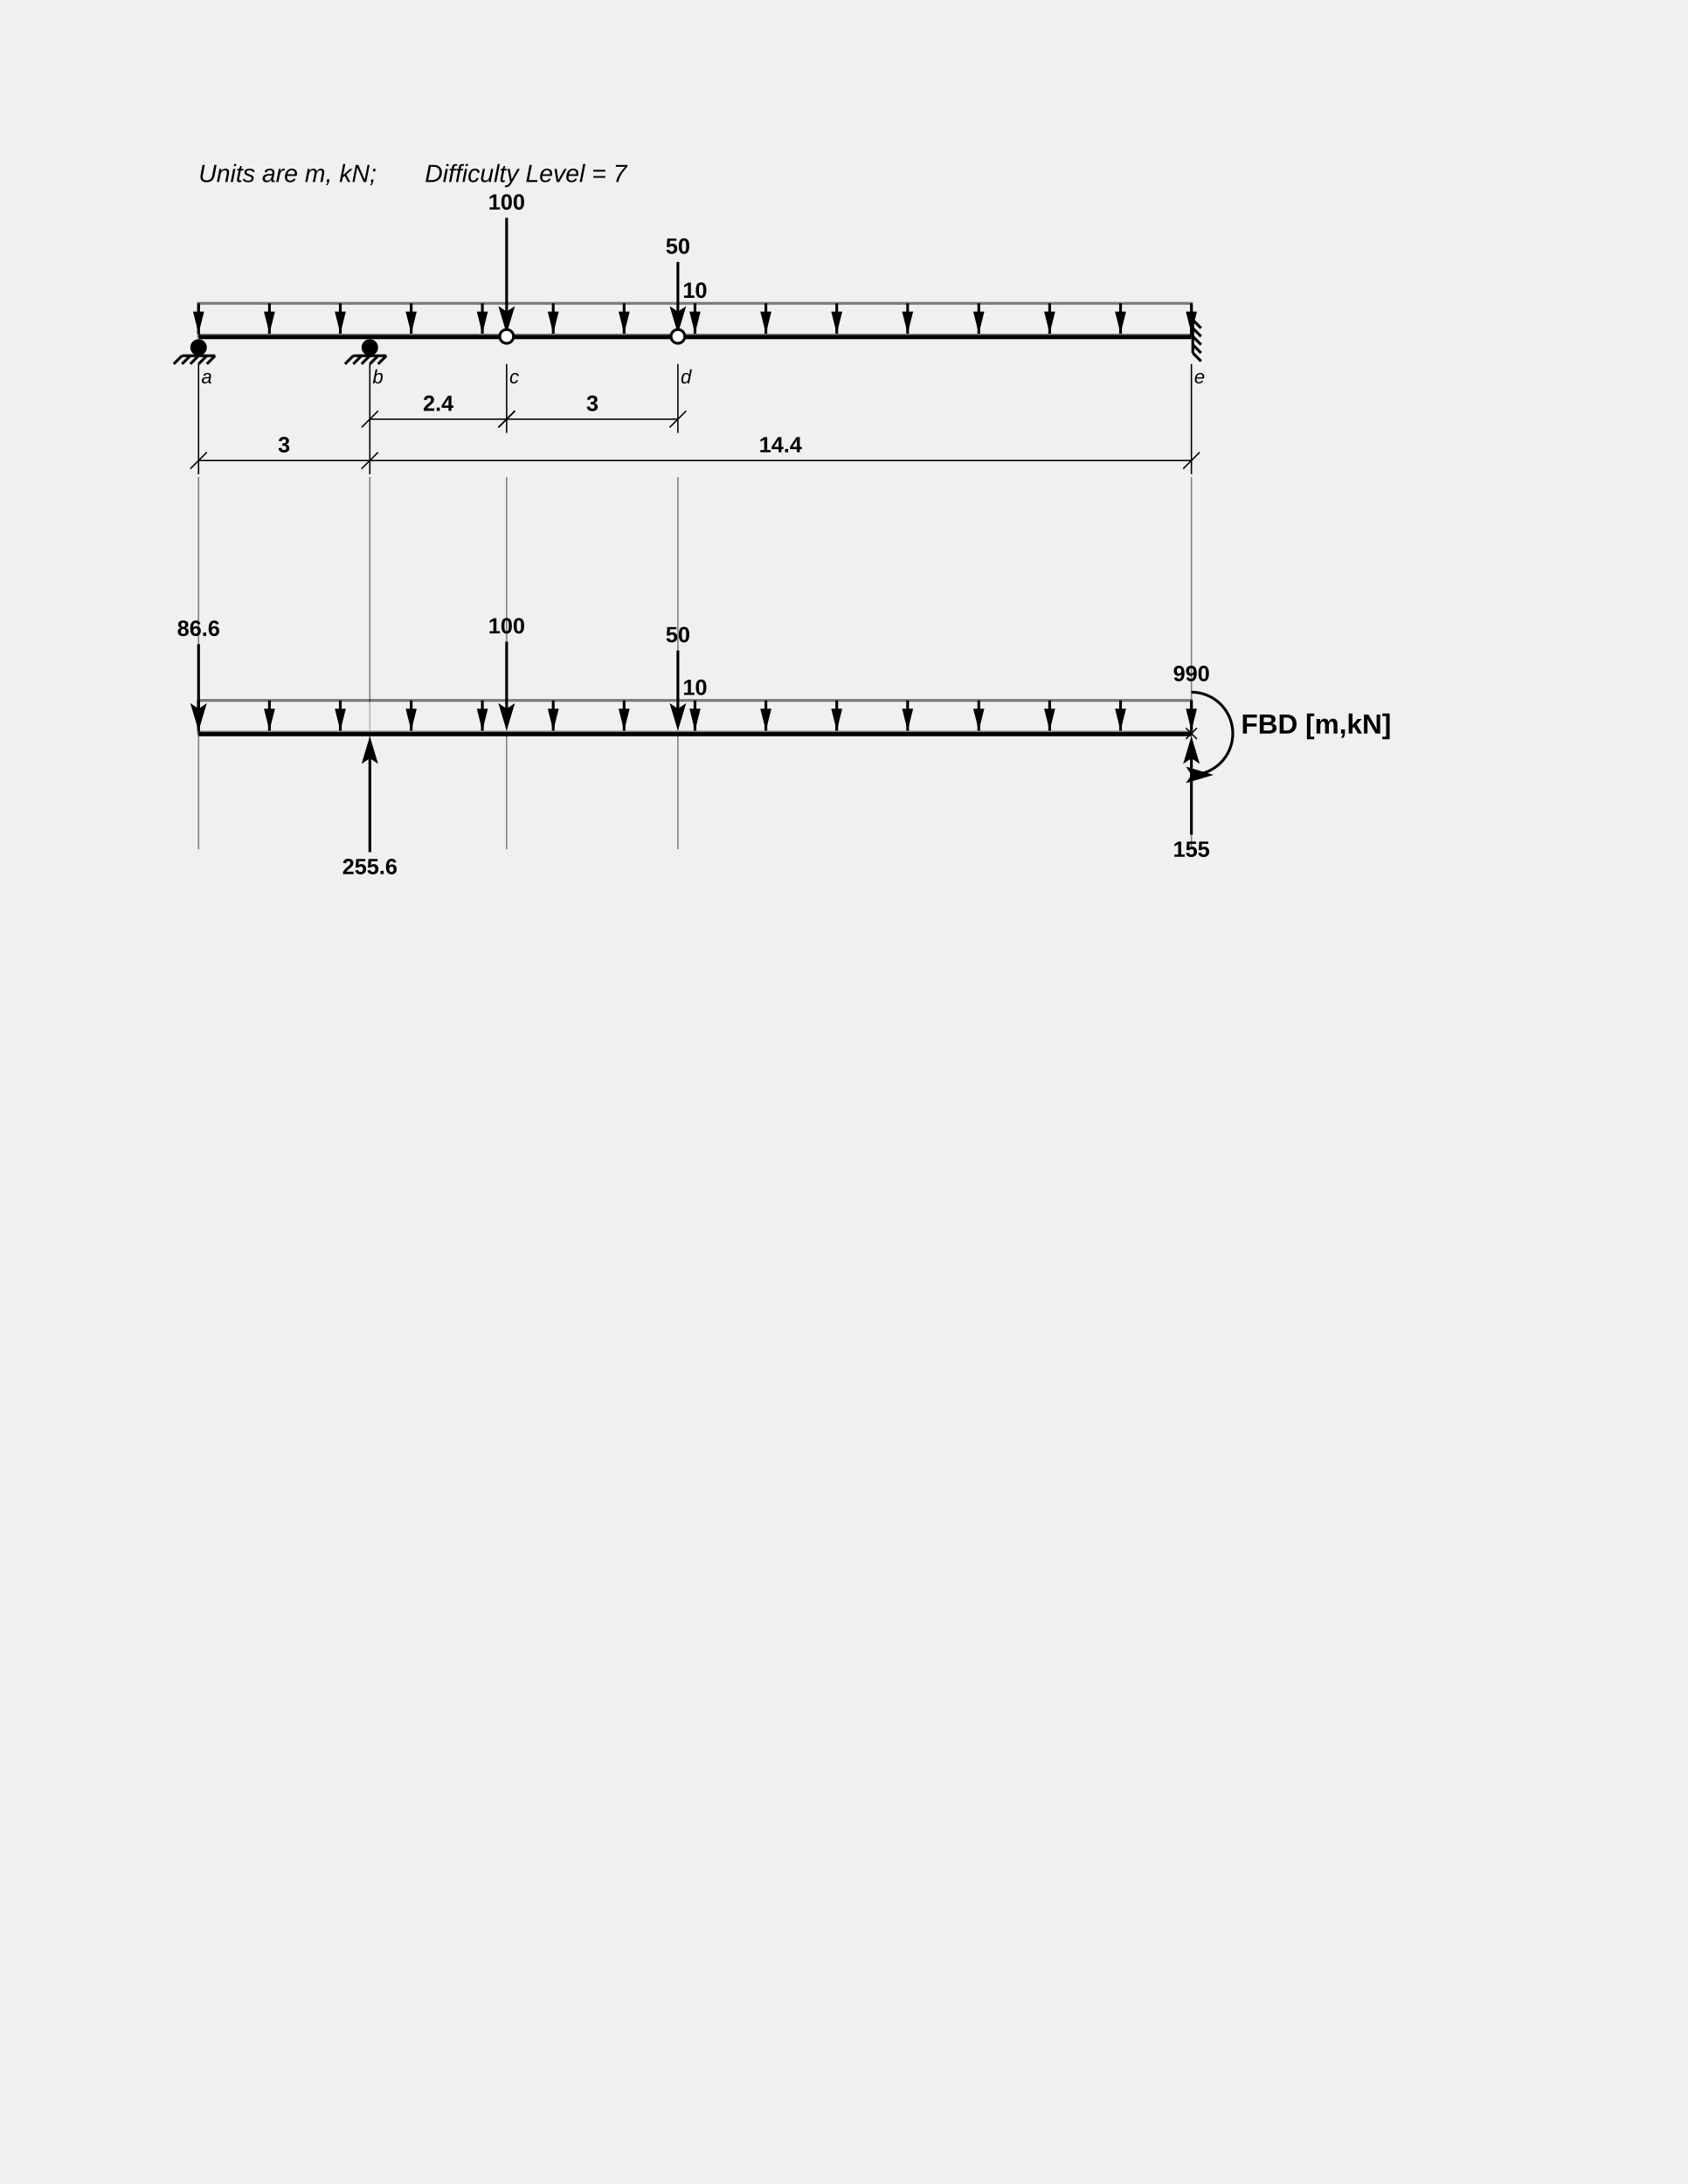
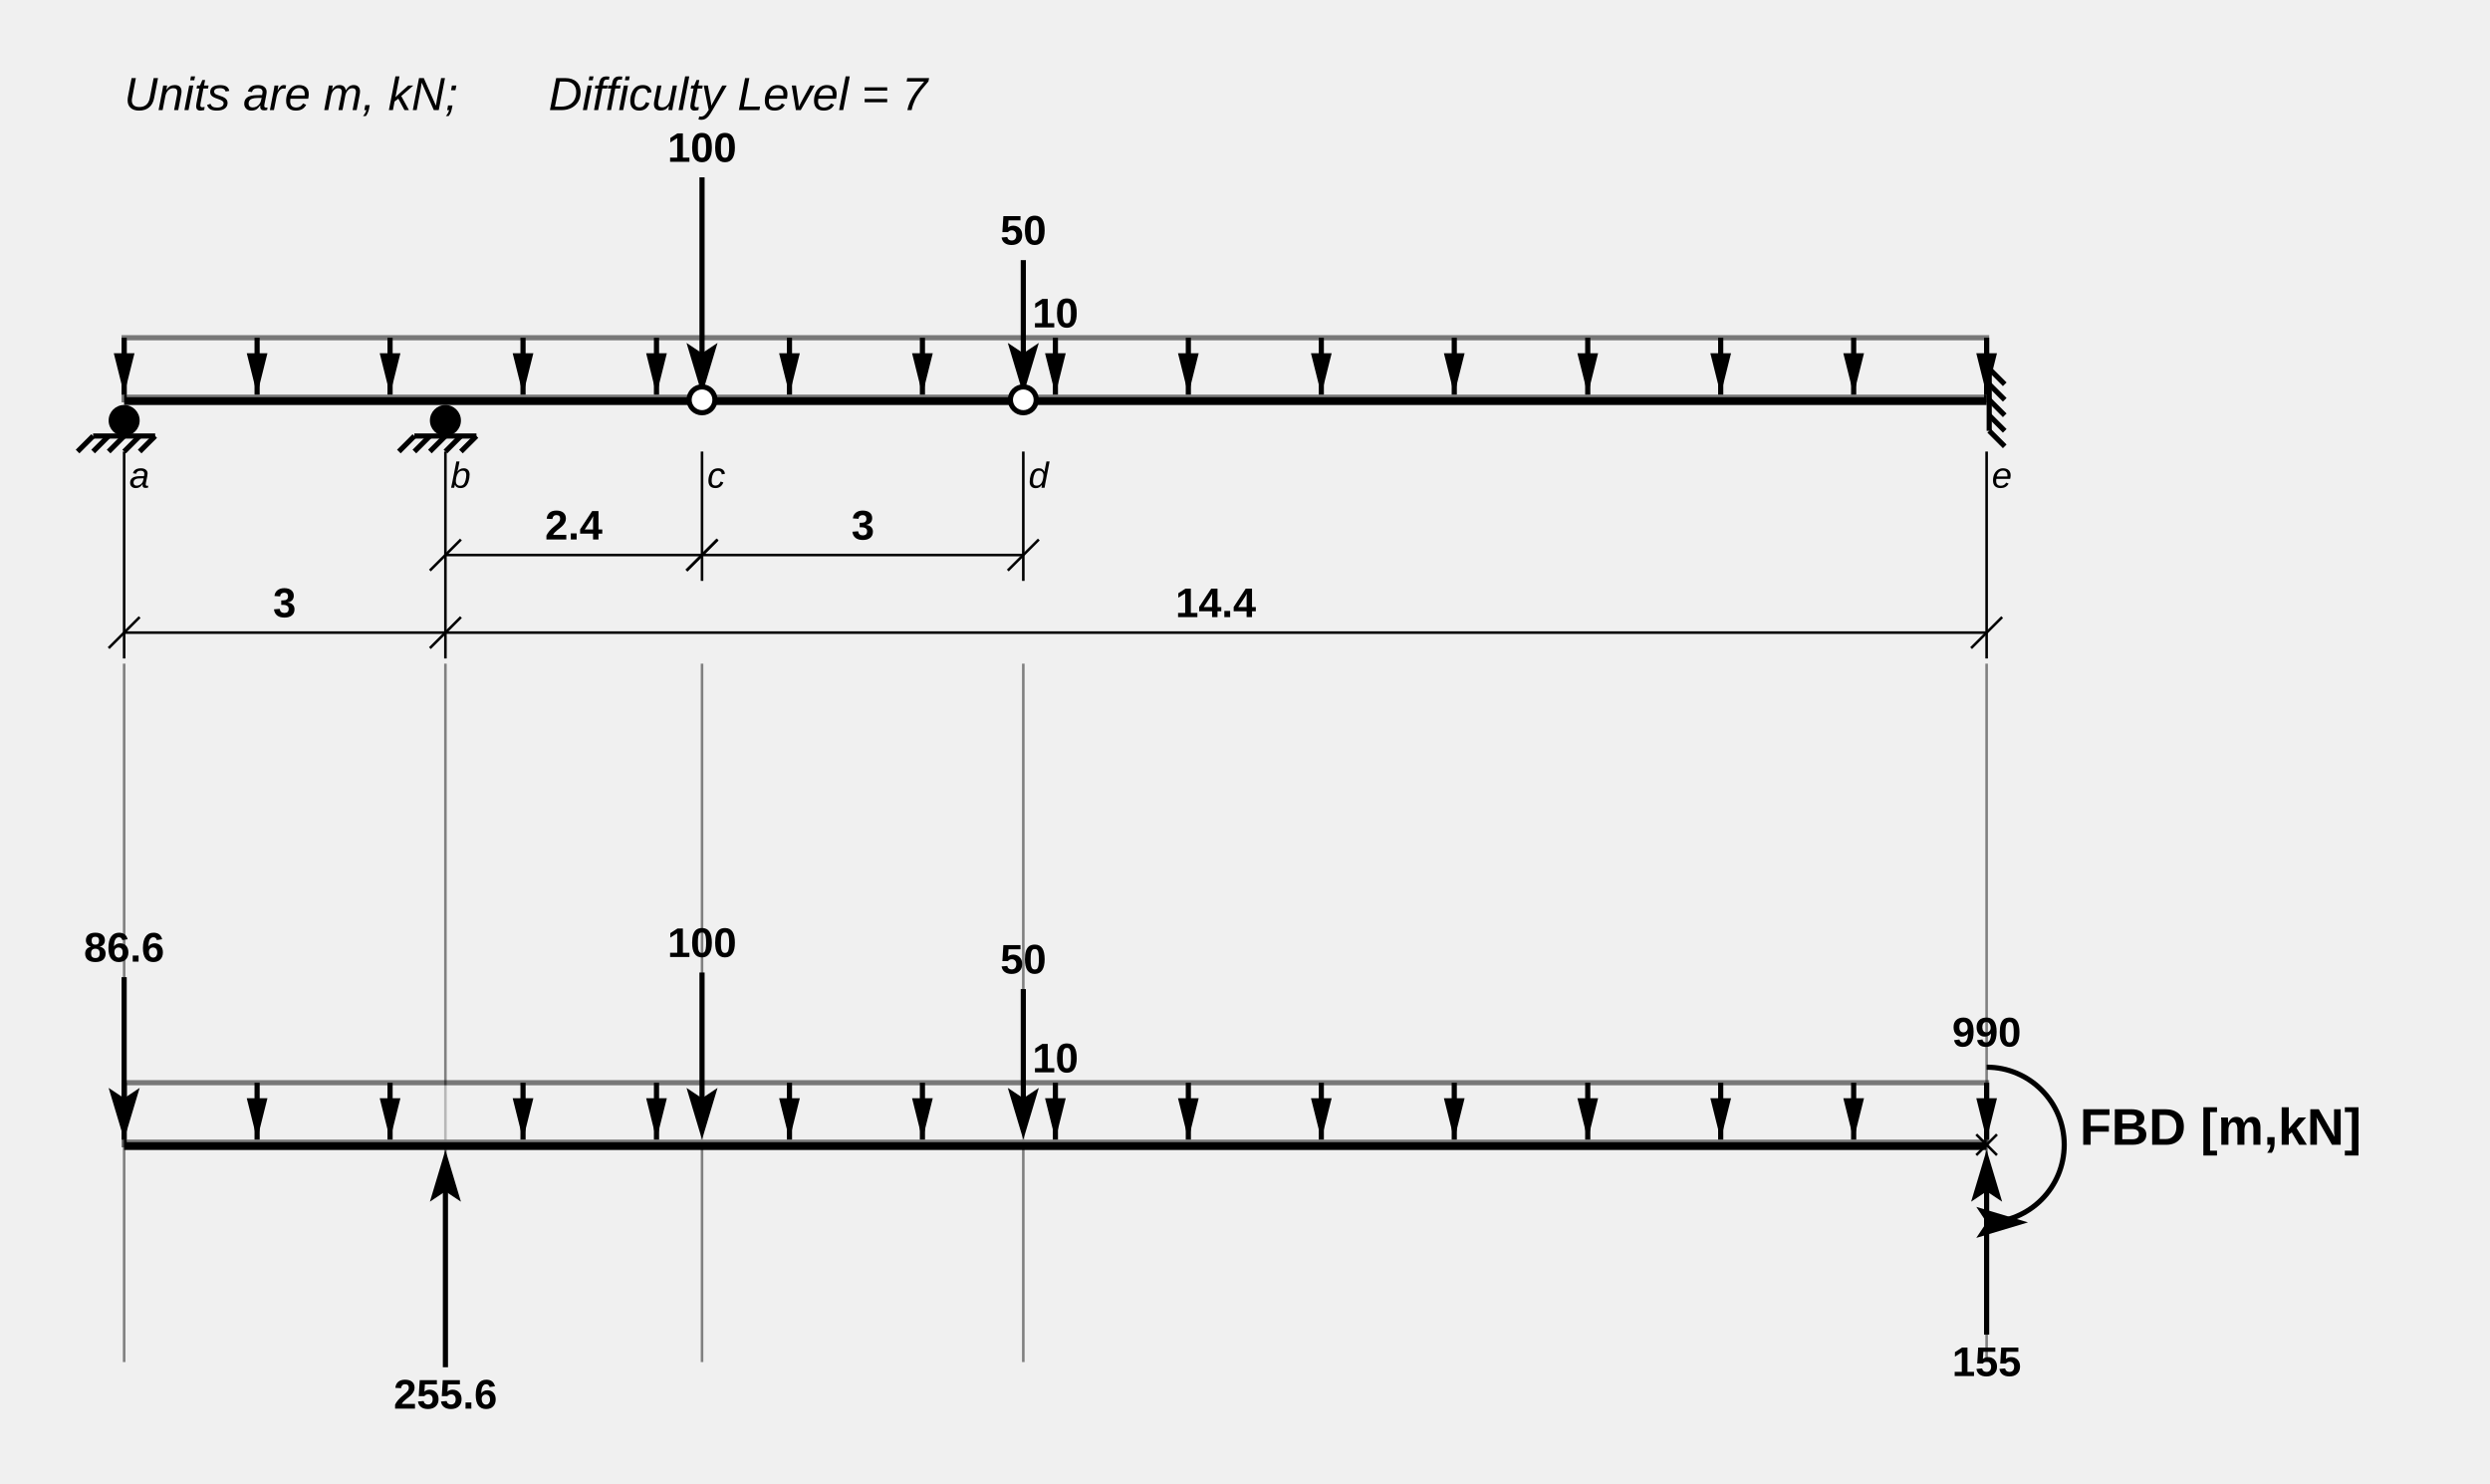
- <svg xmlns="http://www.w3.org/2000/svg" xmlns:xlink="http://www.w3.org/1999/xlink" version="1.1" width="8.5in" height="11.0in" viewBox="0 0 612 792">
-   <defs>
-     <style type="text/css">
+ <svg xmlns="http://www.w3.org/2000/svg" xmlns:xlink="http://www.w3.org/1999/xlink" id="svg283" viewBox="0 0 481.282 286.803" height="3.983in" width="6.684in" version="1.1">
+   <defs id="defs61">
+     <style id="style2" type="text/css">
    .elem {
	stroke-width: 2.0;
	stroke: black;
	}
    path.dim {
       stroke-width: 0.5;
       stroke: black;
       }
    path.guides {
       stroke-width: 0.5;
       stroke: grey;
       }
    text.dwglabel {
       font-family: Verdana, Arial;
       font-size: 10px;
       font-weight: bold;
       fill: black;
       text-align: center;
       text-anchor: start;
       }
    text.dim {
       font-family: Verdana, Arial;
       font-size: 8px;
       font-weight: bold;
       fill: black;
       text-align: center;
       text-anchor: middle;
       }
    text.guides {
       font-family: Verdana, Arial;
       font-size: 8px;
       font-weight: normal;
       font-style: italic;
       fill: black;
       text-align: center;
       text-anchor: middle;
       }
    text.vmlabel {
       font-family: Verdana, Arial;
       font-size: 8px;
       font-style: italic;
       fill: black;
       }
    text.notes {
       font-family: Verdana, Arial;
       font-size: 9px;
       font-weight: normal;
       font-style: italic;
       fill: black;
       text-align: center;
       text-anchor: left;
       }
    text.ptlabel {
       font-family: Verdana, Arial;
       font-size: 7px;
       font-style: italic;
       fill: black;
       text-align: center;
       text-anchor: start;
       }
     path.cload {
       fill: none;
       stroke-width: 1;
       stroke: black; 
       marker-end: url(#CLArrowEnd);
     }
      path.mload {
       fill: none;
       stroke-width: 1;
       stroke: black; 
       marker-end: url(#MLArrowEnd);
     }
      path.mloadInkscape {
       fill: none;
       stroke-width: 1;
       stroke: black; 
       marker-end: url(#MLArrowStart);
     }
     polygon.dload {
       fill: rgb(240,240,240);
       opacity: 0.5; /* if &lt; 1, REALLY slows down printing of the pdfs */
       stroke-width: 1;
       stroke: black; 
     }
     path.dload {
       fill: none;
       stroke-width: 1;
       stroke: black; 
       marker-end: url(#DLArrowEnd);
     }
     path.dloadna {
       fill: none;
       stroke-width: 1;
       stroke: black; 
     }
     path.vdiag {
       fill: url(#crosshatch45);
       stroke-width: 1;
       stroke: black; 
     }
     path.mdiag {
       fill: url(#crosshatch45);
       stroke-width: 1;
       stroke: black; 
     }

    </style>
-     <g id="PinnedSupport" transform="translate(0,1.0)">
-       <path d="M 0 0 l 4 6 l -8 0 z" stroke="black" stroke-width="0" fill="black" opacity="1.0" />
-       <path d="M -6 6 l 12 0" stroke="black" stroke-width="1" fill="none" />
-       <path d="M 6 6 l -3 3 m 0 -3 l -3 3 m 0 -3 l -3 3 m 0 -3 l -3 3 m 0 -3 l -3 3" stroke="black" stroke-width="1" fill="none" />
-     </g>
-     <g id="RollerSupport" transform="translate(0,1.0)">
-       <circle cx="0" cy="3" r="3" stroke="black" stroke-width="0" fill="black" opacity="1.0" />
-       <path d="M -6 6 l 12 0" stroke="black" stroke-width="1" fill="none" />
-       <path d="M 6 6 l -3 3 m 0 -3 l -3 3 m 0 -3 l -3 3 m 0 -3 l -3 3 m 0 -3 l -3 3" stroke="black" stroke-width="1" fill="none" />
-     </g>
-     <g id="LFixedSupport" transform="translate(-0.5,0)">
-       <path d="M 0 -6 l 0 12" stroke="black" stroke-width="1" fill="none" />
-       <path d="M 0 -6 l -3 3 m 3 0 l -3 3 m 3 0 l -3 3 m 3 0 l -3 3 m 3 0 l -3 3" stroke="black" stroke-width="1" fill="none" />
+     <g transform="translate(0,1)" id="PinnedSupport">
+       <path style="opacity:1;fill:#000000;stroke:#000000;stroke-width:0" id="path4" d="M 0,0 4,6 H -4 Z" />
+       <path style="fill:none;stroke:#000000;stroke-width:1" id="path6" d="M -6,6 H 6" />
+       <path style="fill:none;stroke:#000000;stroke-width:1" id="path8" d="M 6,6 3,9 M 3,6 0,9 M 0,6 -3,9 m 0,-3 -3,3 m 0,-3 -3,3" />
+     </g>
+     <g transform="translate(0,1)" id="RollerSupport">
+       <circle style="opacity:1;fill:#000000;stroke:#000000;stroke-width:0" id="circle11" r="3" cy="3" cx="0" />
+       <path style="fill:none;stroke:#000000;stroke-width:1" id="path13" d="M -6,6 H 6" />
+       <path style="fill:none;stroke:#000000;stroke-width:1" id="path15" d="M 6,6 3,9 M 3,6 0,9 M 0,6 -3,9 m 0,-3 -3,3 m 0,-3 -3,3" />
+     </g>
+     <g transform="translate(-0.5)" id="LFixedSupport">
+       <path style="fill:none;stroke:#000000;stroke-width:1" id="path18" d="M 0,-6 V 6" />
+       <path style="fill:none;stroke:#000000;stroke-width:1" id="path20" d="m 0,-6 -3,3 m 3,0 -3,3 m 3,0 -3,3 m 3,0 -3,3 m 3,0 -3,3" />
    </g>
    <g id="RFixedSupport">
-       <use xlink:href="#LFixedSupport" transform="scale(-1,1)" />
+       <use height="100%" width="100%" y="0" x="0" id="use23" transform="scale(-1,1)" xlink:href="#LFixedSupport" />
    </g>
    <g id="Hinge">
-       <circle cx="0" cy="0" r="2.5" stroke="black" stroke-width="1" fill="white" />
+       <circle style="fill:#ffffff;stroke:#000000;stroke-width:1" id="circle26" r="2.5" cy="0" cx="0" />
    </g>
    <g id="ShearRelease">
-       <rect x="-3" y="-6" width="6" height="12" stroke="none" fill="white" />
-       <circle cx="0" cy="-6" r="2" stroke="black" strokewidth="0.5" fill="white" />
-       <circle cx="0" cy="0" r="2" stroke="black" strokewidth="0.5" fill="white" />
-       <circle cx="0" cy="6" r="2" stroke="black" strokewidth="0.5" fill="white" />
-       <path d="M -3 -9 l 0 18 M 3 -9 l 0 18" stroke="black" stroke-width="1" />
-     </g>
-     <marker id="DLArrowStart" markerUnits="userSpaceOnUse" markerWidth="8" markerHeight="4" orient="auto" viewBox="0 0 8 4" refX="0" refY="2">
-       <path d="M 0 2 l 8 -2 l 0 4 z" />
-     </marker>
-     <marker id="DLArrowEnd" markerUnits="userSpaceOnUse" markerWidth="8" markerHeight="4" orient="auto" viewBox="0 0 8 4" refX="8" refY="2">
-       <path d="M 0 0 l 8 2 l -8 2 z" />
-     </marker>
-     <marker id="CLArrowStart" markerUnits="userSpaceOnUse" markerWidth="10.0" markerHeight="6" orient="auto" viewBox="0 0 10 6" refX="3.0" refY="3">
-       <path d="M 0 3 l 10 -3 l -2 3 l 2 3 z" />
-     </marker>
-     <marker id="CLArrowEnd" markerUnits="userSpaceOnUse" markerWidth="10.0" markerHeight="6" orient="auto" viewBox="0 0 10 6" refX="7.0" refY="3">
-       <path d="M 0 0 l 10 3 l -10 3 l 2 -3 z" />
-     </marker>
-     <marker id="MLArrowStart" markerUnits="userSpaceOnUse" markerWidth="10.0" markerHeight="6" orient="auto" viewBox="0 0 10 6" refX="8" refY="3">
-       <path d="M 10 0 l -10 3 l 10 3 l -2 -3 z" />
-     </marker>
-     <marker id="MLArrowEnd" markerUnits="userSpaceOnUse" markerWidth="10.0" markerHeight="6" orient="auto" viewBox="0 0 10 6" refX="2" refY="3">
-       <path d="M 0 0 l 10 3 l -10 3 l 2 -3 z" />
-     </marker>
-     <pattern id="crosshatch45" patternUnits="userSpaceOnUse" x="0" y="0" width="10" height="10" viewBox="0 0 10 10">
-       <path d="M 0 0 L 10 10" fill="none" stroke="grey" stroke-width="0.2" />
+       <rect style="fill:#ffffff;stroke:none" id="rect29" height="12" width="6" y="-6" x="-3" />
+       <circle style="fill:#ffffff;stroke:#000000" id="circle31" strokewidth="0.5" r="2" cy="-6" cx="0" />
+       <circle style="fill:#ffffff;stroke:#000000" id="circle33" strokewidth="0.5" r="2" cy="0" cx="0" />
+       <circle style="fill:#ffffff;stroke:#000000" id="circle35" strokewidth="0.5" r="2" cy="6" cx="0" />
+       <path style="stroke:#000000;stroke-width:1" id="path37" d="M -3,-9 V 9 M 3,-9 V 9" />
+     </g>
+     <marker refY="2" refX="0" viewBox="0 0 8 4" orient="auto" markerHeight="4" markerWidth="8" markerUnits="userSpaceOnUse" id="DLArrowStart">
+       <path id="path40" d="M 0,2 8,0 v 4 z" />
+     </marker>
+     <marker refY="2" refX="8" viewBox="0 0 8 4" orient="auto" markerHeight="4" markerWidth="8" markerUnits="userSpaceOnUse" id="DLArrowEnd">
+       <path id="path43" d="M 0,0 8,2 0,4 Z" />
+     </marker>
+     <marker refY="3" refX="3" viewBox="0 0 10 6" orient="auto" markerHeight="6" markerWidth="10" markerUnits="userSpaceOnUse" id="CLArrowStart">
+       <path id="path46" d="M 0,3 10,0 8,3 10,6 Z" />
+     </marker>
+     <marker refY="3" refX="7" viewBox="0 0 10 6" orient="auto" markerHeight="6" markerWidth="10" markerUnits="userSpaceOnUse" id="CLArrowEnd">
+       <path id="path49" d="M 0,0 10,3 0,6 2,3 Z" />
+     </marker>
+     <marker refY="3" refX="8" viewBox="0 0 10 6" orient="auto" markerHeight="6" markerWidth="10" markerUnits="userSpaceOnUse" id="MLArrowStart">
+       <path id="path52" d="M 10,0 0,3 10,6 8,3 Z" />
+     </marker>
+     <marker refY="3" refX="2" viewBox="0 0 10 6" orient="auto" markerHeight="6" markerWidth="10" markerUnits="userSpaceOnUse" id="MLArrowEnd">
+       <path id="path55" d="M 0,0 10,3 0,6 2,3 Z" />
+     </marker>
+     <pattern viewBox="0 0 10 10" height="10" width="10" y="0" x="0" patternUnits="userSpaceOnUse" id="crosshatch45">
+       <path id="path58" stroke-width="0.2" stroke="grey" fill="none" d="M 0 0 L 10 10" />
    </pattern>
  </defs>
-   <g transform="translate(72.0,122.0)">
-     <path class="elem" d="M 0 0 l 360.0 0" />
-     <g transform="translate(0.0,0.0)">
-       <polygon points="0,0 0,-12.0 360.0,-12.0 360.0,0" class="dload" />
-       <path class="dload" d="M 0.0 -12.0 L 0.0 -1.0" />
-       <path class="dload" d="M 25.7 -12.0 L 25.7 -1.0" />
-       <path class="dload" d="M 51.4 -12.0 L 51.4 -1.0" />
-       <path class="dload" d="M 77.1 -12.0 L 77.1 -1.0" />
-       <path class="dload" d="M 102.9 -12.0 L 102.9 -1.0" />
-       <path class="dload" d="M 128.6 -12.0 L 128.6 -1.0" />
-       <path class="dload" d="M 154.3 -12.0 L 154.3 -1.0" />
-       <path class="dload" d="M 180.0 -12.0 L 180.0 -1.0" />
-       <path class="dload" d="M 205.7 -12.0 L 205.7 -1.0" />
-       <path class="dload" d="M 231.4 -12.0 L 231.4 -1.0" />
-       <path class="dload" d="M 257.1 -12.0 L 257.1 -1.0" />
-       <path class="dload" d="M 282.9 -12.0 L 282.9 -1.0" />
-       <path class="dload" d="M 308.6 -12.0 L 308.6 -1.0" />
-       <path class="dload" d="M 334.3 -12.0 L 334.3 -1.0" />
-       <path class="dload" d="M 360.0 -12.0 L 360.0 -1.0" />
-       <text style="text-anchor: middle;" dx="0.0" dy="-2.0" y="-12.0" x="180.0" class="dim">10</text>
-     </g>
-     <g transform="translate(111.7,-1.0)">
-       <path class="cload" d="M 0 -42.0 l 0 39.0" />
-       <text y="-42.0" x="0" class="dim" dy="-3.0">100</text>
-     </g>
-     <g transform="translate(173.8,-1.0)">
-       <path class="cload" d="M 0 -26.0 l 0 23.0" />
-       <text y="-26.0" x="0" class="dim" dy="-3.0">50</text>
-     </g>
-     <use y="0" x="0.0" xlink:href="#RollerSupport" />
-     <use y="0" x="62.1" xlink:href="#RollerSupport" />
-     <use y="0" x="111.7" xlink:href="#Hinge" />
-     <use y="0" x="173.8" xlink:href="#Hinge" />
-     <use y="0" x="360.0" xlink:href="#RFixedSupport" />
-     <path class="dim" d="M 111.7 10.0 l 0 25.0" />
-     <path class="dim" d="M 62.1 30.0 l 49.7 0" />
-     <path class="dim" d="M 62.1 30.0 m -3.0 3.0 l 6.0 -6.0" />
-     <path class="dim" d="M 111.7 30.0 m -3.0 3.0 l 6.0 -6.0" />
-     <text y="30.0" x="86.9" class="dim" dy="-3.0">2.4</text>
-     <path class="dim" d="M 173.8 10.0 l 0 25.0" />
-     <path class="dim" d="M 111.7 30.0 l 62.1 0" />
-     <path class="dim" d="M 111.7 30.0 m -3.0 3.0 l 6.0 -6.0" />
-     <path class="dim" d="M 173.8 30.0 m -3.0 3.0 l 6.0 -6.0" />
-     <text y="30.0" x="142.8" class="dim" dy="-3.0">3</text>
-     <path class="dim" d="M 0.0 10.0 l 0 40.0" />
-     <path class="dim" d="M 62.1 10.0 l 0 40.0" />
-     <path class="dim" d="M 0.0 45.0 l 62.1 0" />
-     <path class="dim" d="M 0.0 45.0 m -3.0 3.0 l 6.0 -6.0" />
-     <path class="dim" d="M 62.1 45.0 m -3.0 3.0 l 6.0 -6.0" />
-     <text y="45.0" x="31.0" class="dim" dy="-3.0">3</text>
-     <path class="dim" d="M 360.0 10.0 l 0 40.0" />
-     <path class="dim" d="M 62.1 45.0 l 297.9 0" />
-     <path class="dim" d="M 360.0 45.0 m -3.0 3.0 l 6.0 -6.0" />
-     <text y="45.0" x="211.0" class="dim" dy="-3.0">14.4</text>
-     <text y="17.0" x="0.0" class="ptlabel" dx="1.0">a</text>
-     <text y="17.0" x="62.1" class="ptlabel" dx="1.0">b</text>
-     <text y="17.0" x="111.7" class="ptlabel" dx="1.0">c</text>
-     <text y="17.0" x="173.8" class="ptlabel" dx="1.0">d</text>
-     <text y="17.0" x="360.0" class="ptlabel" dx="1.0">e</text>
-     <text y="-56.0" x="0" xml:space="preserve" class="notes">Units are m, kN;       Difficulty Level = 7</text>
-     <g id="fbd-guides" visibility="visible" transform="translate(0.0,0.0)">
-       <path class="guides" d="M 0.0 51.0 L 0.0 186.0 M 62.1 51.0 L 62.1 186.0 M 111.7 51.0 L 111.7 186.0 M 173.8 51.0 L 173.8 186.0 M 360.0 51.0 L 360.0 186.0" />
-     </g>
-     <g id="beam-fb-diagram" visibility="visible" transform="translate(0.0,144.0)">
-       <path class="elem" d="M 0 0 l 360.0 0" />
-       <g transform="translate(0.0,0.0)">
-         <polygon points="0,0 0,-12.0 360.0,-12.0 360.0,0" class="dload" />
-         <path class="dload" d="M 0.0 -12.0 L 0.0 -1.0" />
-         <path class="dload" d="M 25.7 -12.0 L 25.7 -1.0" />
-         <path class="dload" d="M 51.4 -12.0 L 51.4 -1.0" />
-         <path class="dload" d="M 77.1 -12.0 L 77.1 -1.0" />
-         <path class="dload" d="M 102.9 -12.0 L 102.9 -1.0" />
-         <path class="dload" d="M 128.6 -12.0 L 128.6 -1.0" />
-         <path class="dload" d="M 154.3 -12.0 L 154.3 -1.0" />
-         <path class="dload" d="M 180.0 -12.0 L 180.0 -1.0" />
-         <path class="dload" d="M 205.7 -12.0 L 205.7 -1.0" />
-         <path class="dload" d="M 231.4 -12.0 L 231.4 -1.0" />
-         <path class="dload" d="M 257.1 -12.0 L 257.1 -1.0" />
-         <path class="dload" d="M 282.9 -12.0 L 282.9 -1.0" />
-         <path class="dload" d="M 308.6 -12.0 L 308.6 -1.0" />
-         <path class="dload" d="M 334.3 -12.0 L 334.3 -1.0" />
-         <path class="dload" d="M 360.0 -12.0 L 360.0 -1.0" />
-         <text style="text-anchor: middle;" dx="0.0" dy="-2.0" y="-12.0" x="180.0" class="dim">10</text>
-       </g>
-       <g transform="translate(111.7,-1.0)">
-         <path class="cload" d="M 0 -32.3 l 0 29.3" />
-         <text y="-32.3" x="0" class="dim" dy="-3.0">100</text>
-       </g>
-       <g transform="translate(173.8,-1.0)">
-         <path class="cload" d="M 0 -29.1 l 0 26.1" />
-         <text y="-29.1" x="0" class="dim" dy="-3.0">50</text>
-       </g>
-       <g transform="translate(0.0,-1.0)">
-         <path class="cload" d="M 0 -31.4 l 0 28.4" />
-         <text y="-31.4" x="0" class="dim" dy="-3.0">86.6</text>
-       </g>
-       <g transform="translate(62.1,1.0)">
-         <path class="cload" d="M 0 42.0 l 0 -39.0" />
-         <text y="42.0" x="0" class="dim" dy="8.0">255.6</text>
-       </g>
-       <g transform="translate(360.0,1.0)">
-         <path class="cload" d="M 0 35.7 l 0 -32.7" />
-         <text y="35.7" x="0" class="dim" dy="8.0">155</text>
-       </g>
-       <g transform="translate(360.0,0.0)">
-         <path class="dim" d="M -2.0 -2.0 l 4.0 4.0 M -2.0 2.0 l 4.0 -4.0" />
-         <path class="mloadInkscape" d="M 0.0,-15.0 A 15.0,15.0 0 0,1 0.0,15.0" />
-         <text y="-15.0" x="0.0" class="dim" dy="-4.0">990</text>
-       </g>
-       <text x="360.0" y="0" class="dwglabel" dx="18.0">FBD [m,kN]</text>
+   <g id="g281" transform="translate(23.98984,77.28184)">
+     <path style="stroke:#000000;stroke-width:2" id="path65" d="M 0,0 H 360" class="elem" />
+     <g id="g103">
+       <polygon style="opacity:0.5;fill:#f0f0f0;stroke:#000000;stroke-width:1" id="polygon69" class="dload" points="360,-12 360,0 0,0 0,-12 " />
+       <path style="fill:none;stroke:#000000;stroke-width:1;marker-end:url(#DLArrowEnd)" id="path71" d="M 0,-12 V -1" class="dload" />
+       <path style="fill:none;stroke:#000000;stroke-width:1;marker-end:url(#DLArrowEnd)" id="path73" d="M 25.7,-12 V -1" class="dload" />
+       <path style="fill:none;stroke:#000000;stroke-width:1;marker-end:url(#DLArrowEnd)" id="path75" d="M 51.4,-12 V -1" class="dload" />
+       <path style="fill:none;stroke:#000000;stroke-width:1;marker-end:url(#DLArrowEnd)" id="path77" d="M 77.1,-12 V -1" class="dload" />
+       <path style="fill:none;stroke:#000000;stroke-width:1;marker-end:url(#DLArrowEnd)" id="path79" d="M 102.9,-12 V -1" class="dload" />
+       <path style="fill:none;stroke:#000000;stroke-width:1;marker-end:url(#DLArrowEnd)" id="path81" d="M 128.6,-12 V -1" class="dload" />
+       <path style="fill:none;stroke:#000000;stroke-width:1;marker-end:url(#DLArrowEnd)" id="path83" d="M 154.3,-12 V -1" class="dload" />
+       <path style="fill:none;stroke:#000000;stroke-width:1;marker-end:url(#DLArrowEnd)" id="path85" d="M 180,-12 V -1" class="dload" />
+       <path style="fill:none;stroke:#000000;stroke-width:1;marker-end:url(#DLArrowEnd)" id="path87" d="M 205.7,-12 V -1" class="dload" />
+       <path style="fill:none;stroke:#000000;stroke-width:1;marker-end:url(#DLArrowEnd)" id="path89" d="M 231.4,-12 V -1" class="dload" />
+       <path style="fill:none;stroke:#000000;stroke-width:1;marker-end:url(#DLArrowEnd)" id="path91" d="M 257.1,-12 V -1" class="dload" />
+       <path style="fill:none;stroke:#000000;stroke-width:1;marker-end:url(#DLArrowEnd)" id="path93" d="M 282.9,-12 V -1" class="dload" />
+       <path style="fill:none;stroke:#000000;stroke-width:1;marker-end:url(#DLArrowEnd)" id="path95" d="M 308.6,-12 V -1" class="dload" />
+       <path style="fill:none;stroke:#000000;stroke-width:1;marker-end:url(#DLArrowEnd)" id="path97" d="M 334.3,-12 V -1" class="dload" />
+       <path style="fill:none;stroke:#000000;stroke-width:1;marker-end:url(#DLArrowEnd)" id="path99" d="M 360,-12 V -1" class="dload" />
+       <text id="text101" class="dim" x="180" y="-12" dy="-2" dx="0" style="font-weight:bold;font-size:8px;font-family:Verdana, Arial;text-align:center;text-anchor:middle;fill:#000000">10</text>
+     </g>
+     <g id="g111" transform="translate(111.7,-1)">
+       <path style="fill:none;stroke:#000000;stroke-width:1;marker-end:url(#CLArrowEnd)" id="path107" d="M 0,-42 V -3" class="cload" />
+       <text style="font-weight:bold;font-size:8px;font-family:Verdana, Arial;text-align:center;text-anchor:middle;fill:#000000" id="text109" dy="-3" class="dim" x="0" y="-42">100</text>
+     </g>
+     <g id="g119" transform="translate(173.8,-1)">
+       <path style="fill:none;stroke:#000000;stroke-width:1;marker-end:url(#CLArrowEnd)" id="path115" d="M 0,-26 V -3" class="cload" />
+       <text style="font-weight:bold;font-size:8px;font-family:Verdana, Arial;text-align:center;text-anchor:middle;fill:#000000" id="text117" dy="-3" class="dim" x="0" y="-26">50</text>
+     </g>
+     <use height="100%" width="100%" id="use121" xlink:href="#RollerSupport" x="0" y="0" />
+     <use height="100%" width="100%" id="use123" xlink:href="#RollerSupport" x="62.1" y="0" />
+     <use height="100%" width="100%" id="use125" xlink:href="#Hinge" x="111.7" y="0" />
+     <use height="100%" width="100%" id="use127" xlink:href="#Hinge" x="173.8" y="0" />
+     <use height="100%" width="100%" id="use129" xlink:href="#RFixedSupport" x="360" y="0" />
+     <path style="stroke:#000000;stroke-width:0.5" id="path131" d="M 111.7,10 V 35" class="dim" />
+     <path style="stroke:#000000;stroke-width:0.5" id="path133" d="m 62.1,30 h 49.7" class="dim" />
+     <path style="stroke:#000000;stroke-width:0.5" id="path135" d="m 62.1,30 m -3,3 6,-6" class="dim" />
+     <path style="stroke:#000000;stroke-width:0.5" id="path137" d="m 111.7,30 m -3,3 6,-6" class="dim" />
+     <text style="font-weight:bold;font-size:8px;font-family:Verdana, Arial;text-align:center;text-anchor:middle;fill:#000000" id="text139" dy="-3" class="dim" x="86.9" y="30">2.4</text>
+     <path style="stroke:#000000;stroke-width:0.5" id="path141" d="M 173.8,10 V 35" class="dim" />
+     <path style="stroke:#000000;stroke-width:0.5" id="path143" d="m 111.7,30 h 62.1" class="dim" />
+     <path style="stroke:#000000;stroke-width:0.5" id="path145" d="m 111.7,30 m -3,3 6,-6" class="dim" />
+     <path style="stroke:#000000;stroke-width:0.5" id="path147" d="m 173.8,30 m -3,3 6,-6" class="dim" />
+     <text style="font-weight:bold;font-size:8px;font-family:Verdana, Arial;text-align:center;text-anchor:middle;fill:#000000" id="text149" dy="-3" class="dim" x="142.8" y="30">3</text>
+     <path style="stroke:#000000;stroke-width:0.5" id="path151" d="M 0,10 V 50" class="dim" />
+     <path style="stroke:#000000;stroke-width:0.5" id="path153" d="M 62.1,10 V 50" class="dim" />
+     <path style="stroke:#000000;stroke-width:0.5" id="path155" d="M 0,45 H 62.1" class="dim" />
+     <path style="stroke:#000000;stroke-width:0.5" id="path157" d="m 0,45 m -3,3 6,-6" class="dim" />
+     <path style="stroke:#000000;stroke-width:0.5" id="path159" d="m 62.1,45 m -3,3 6,-6" class="dim" />
+     <text style="font-weight:bold;font-size:8px;font-family:Verdana, Arial;text-align:center;text-anchor:middle;fill:#000000" id="text161" dy="-3" class="dim" x="31" y="45">3</text>
+     <path style="stroke:#000000;stroke-width:0.5" id="path163" d="M 360,10 V 50" class="dim" />
+     <path style="stroke:#000000;stroke-width:0.5" id="path165" d="M 62.1,45 H 360" class="dim" />
+     <path style="stroke:#000000;stroke-width:0.5" id="path167" d="m 360,45 m -3,3 6,-6" class="dim" />
+     <text style="font-weight:bold;font-size:8px;font-family:Verdana, Arial;text-align:center;text-anchor:middle;fill:#000000" id="text169" dy="-3" class="dim" x="211" y="45">14.4</text>
+     <text style="font-style:italic;font-size:7px;font-family:Verdana, Arial;text-align:center;text-anchor:start;fill:#000000" id="text171" dx="1" class="ptlabel" x="0" y="17">a</text>
+     <text style="font-style:italic;font-size:7px;font-family:Verdana, Arial;text-align:center;text-anchor:start;fill:#000000" id="text173" dx="1" class="ptlabel" x="62.1" y="17">b</text>
+     <text style="font-style:italic;font-size:7px;font-family:Verdana, Arial;text-align:center;text-anchor:start;fill:#000000" id="text175" dx="1" class="ptlabel" x="111.7" y="17">c</text>
+     <text style="font-style:italic;font-size:7px;font-family:Verdana, Arial;text-align:center;text-anchor:start;fill:#000000" id="text177" dx="1" class="ptlabel" x="173.8" y="17">d</text>
+     <text style="font-style:italic;font-size:7px;font-family:Verdana, Arial;text-align:center;text-anchor:start;fill:#000000" id="text179" dx="1" class="ptlabel" x="360" y="17">e</text>
+     <text style="font-style:italic;font-weight:normal;font-size:9px;font-family:Verdana, Arial;text-align:center;fill:#000000" id="text181" class="notes" xml:space="preserve" x="0" y="-56">Units are m, kN;       Difficulty Level = 7</text>
+     <g style="visibility:visible" visibility="visible" id="fbd-guides">
+       <path style="stroke:#808080;stroke-width:0.5" id="path183" d="M 0,51 V 186 M 62.1,51 V 186 M 111.7,51 V 186 M 173.8,51 V 186 M 360,51 v 135" class="guides" />
+     </g>
+     <g style="visibility:visible" transform="translate(0,144)" visibility="visible" id="beam-fb-diagram">
+       <path style="stroke:#000000;stroke-width:2" id="path188" d="M 0,0 H 360" class="elem" />
+       <g id="g226">
+         <polygon style="opacity:0.5;fill:#f0f0f0;stroke:#000000;stroke-width:1" id="polygon192" class="dload" points="360,-12 360,0 0,0 0,-12 " />
+         <path style="fill:none;stroke:#000000;stroke-width:1;marker-end:url(#DLArrowEnd)" id="path194" d="M 0,-12 V -1" class="dload" />
+         <path style="fill:none;stroke:#000000;stroke-width:1;marker-end:url(#DLArrowEnd)" id="path196" d="M 25.7,-12 V -1" class="dload" />
+         <path style="fill:none;stroke:#000000;stroke-width:1;marker-end:url(#DLArrowEnd)" id="path198" d="M 51.4,-12 V -1" class="dload" />
+         <path style="fill:none;stroke:#000000;stroke-width:1;marker-end:url(#DLArrowEnd)" id="path200" d="M 77.1,-12 V -1" class="dload" />
+         <path style="fill:none;stroke:#000000;stroke-width:1;marker-end:url(#DLArrowEnd)" id="path202" d="M 102.9,-12 V -1" class="dload" />
+         <path style="fill:none;stroke:#000000;stroke-width:1;marker-end:url(#DLArrowEnd)" id="path204" d="M 128.6,-12 V -1" class="dload" />
+         <path style="fill:none;stroke:#000000;stroke-width:1;marker-end:url(#DLArrowEnd)" id="path206" d="M 154.3,-12 V -1" class="dload" />
+         <path style="fill:none;stroke:#000000;stroke-width:1;marker-end:url(#DLArrowEnd)" id="path208" d="M 180,-12 V -1" class="dload" />
+         <path style="fill:none;stroke:#000000;stroke-width:1;marker-end:url(#DLArrowEnd)" id="path210" d="M 205.7,-12 V -1" class="dload" />
+         <path style="fill:none;stroke:#000000;stroke-width:1;marker-end:url(#DLArrowEnd)" id="path212" d="M 231.4,-12 V -1" class="dload" />
+         <path style="fill:none;stroke:#000000;stroke-width:1;marker-end:url(#DLArrowEnd)" id="path214" d="M 257.1,-12 V -1" class="dload" />
+         <path style="fill:none;stroke:#000000;stroke-width:1;marker-end:url(#DLArrowEnd)" id="path216" d="M 282.9,-12 V -1" class="dload" />
+         <path style="fill:none;stroke:#000000;stroke-width:1;marker-end:url(#DLArrowEnd)" id="path218" d="M 308.6,-12 V -1" class="dload" />
+         <path style="fill:none;stroke:#000000;stroke-width:1;marker-end:url(#DLArrowEnd)" id="path220" d="M 334.3,-12 V -1" class="dload" />
+         <path style="fill:none;stroke:#000000;stroke-width:1;marker-end:url(#DLArrowEnd)" id="path222" d="M 360,-12 V -1" class="dload" />
+         <text id="text224" class="dim" x="180" y="-12" dy="-2" dx="0" style="font-weight:bold;font-size:8px;font-family:Verdana, Arial;text-align:center;text-anchor:middle;fill:#000000">10</text>
+       </g>
+       <g id="g234" transform="translate(111.7,-1)">
+         <path style="fill:none;stroke:#000000;stroke-width:1;marker-end:url(#CLArrowEnd)" id="path230" d="M 0,-32.3 V -3" class="cload" />
+         <text style="font-weight:bold;font-size:8px;font-family:Verdana, Arial;text-align:center;text-anchor:middle;fill:#000000" id="text232" dy="-3" class="dim" x="0" y="-32.3">100</text>
+       </g>
+       <g id="g242" transform="translate(173.8,-1)">
+         <path style="fill:none;stroke:#000000;stroke-width:1;marker-end:url(#CLArrowEnd)" id="path238" d="M 0,-29.1 V -3" class="cload" />
+         <text style="font-weight:bold;font-size:8px;font-family:Verdana, Arial;text-align:center;text-anchor:middle;fill:#000000" id="text240" dy="-3" class="dim" x="0" y="-29.1">50</text>
+       </g>
+       <g id="g250" transform="translate(0,-1)">
+         <path style="fill:none;stroke:#000000;stroke-width:1;marker-end:url(#CLArrowEnd)" id="path246" d="M 0,-31.4 V -3" class="cload" />
+         <text style="font-weight:bold;font-size:8px;font-family:Verdana, Arial;text-align:center;text-anchor:middle;fill:#000000" id="text248" dy="-3" class="dim" x="0" y="-31.4">86.6</text>
+       </g>
+       <g id="g258" transform="translate(62.1,1)">
+         <path style="fill:none;stroke:#000000;stroke-width:1;marker-end:url(#CLArrowEnd)" id="path254" d="M 0,42 V 3" class="cload" />
+         <text style="font-weight:bold;font-size:8px;font-family:Verdana, Arial;text-align:center;text-anchor:middle;fill:#000000" id="text256" dy="8" class="dim" x="0" y="42">255.6</text>
+       </g>
+       <g id="g266" transform="translate(360,1)">
+         <path style="fill:none;stroke:#000000;stroke-width:1;marker-end:url(#CLArrowEnd)" id="path262" d="M 0,35.7 V 3" class="cload" />
+         <text style="font-weight:bold;font-size:8px;font-family:Verdana, Arial;text-align:center;text-anchor:middle;fill:#000000" id="text264" dy="8" class="dim" x="0" y="35.7">155</text>
+       </g>
+       <g id="g276" transform="translate(360)">
+         <path style="stroke:#000000;stroke-width:0.5" id="path270" d="M -2,-2 2,2 M -2,2 2,-2" class="dim" />
+         <path style="fill:none;stroke:#000000;stroke-width:1;marker-end:url(#MLArrowStart)" id="path272" d="M 0,-15 A 15,15 0 0 1 0,15" class="mloadInkscape" />
+         <text style="font-weight:bold;font-size:8px;font-family:Verdana, Arial;text-align:center;text-anchor:middle;fill:#000000" id="text274" dy="-4" class="dim" x="0" y="-15">990</text>
+       </g>
+       <text style="font-weight:bold;font-size:10px;font-family:Verdana, Arial;text-align:center;text-anchor:start;fill:#000000" id="text278" dx="18" class="dwglabel" y="0" x="360">FBD [m,kN]</text>
    </g>
  </g>
</svg>
